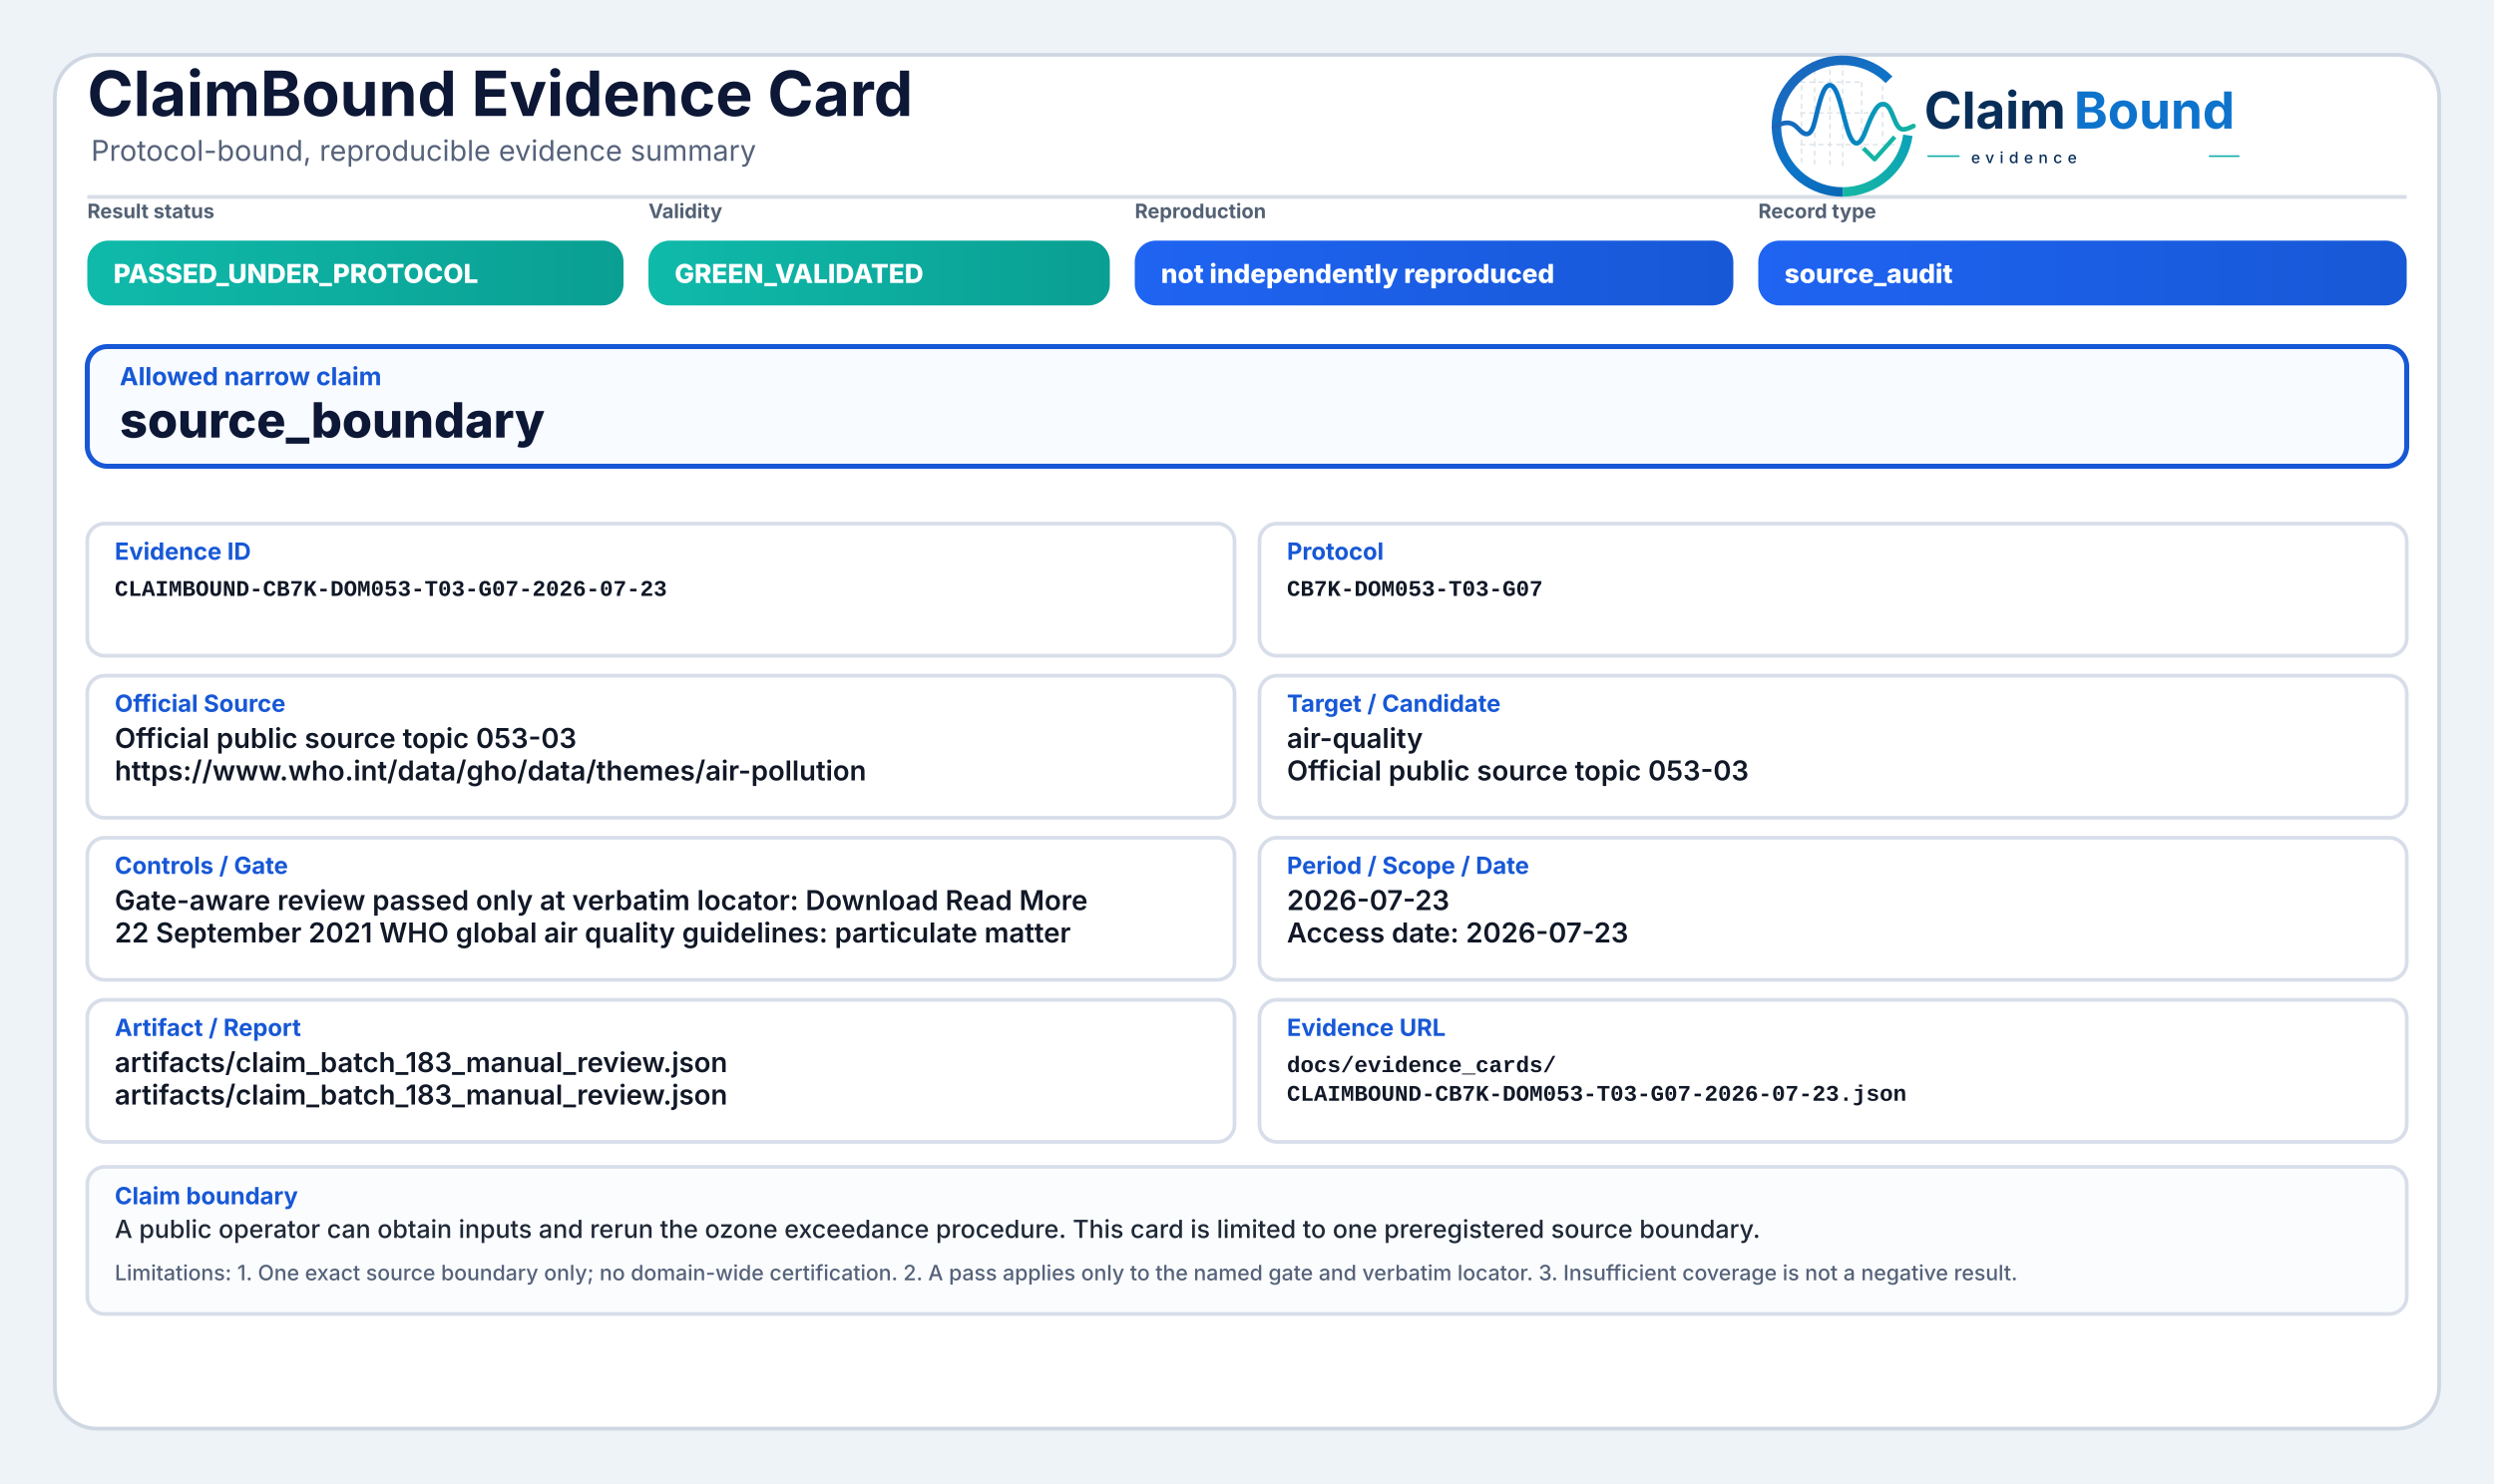
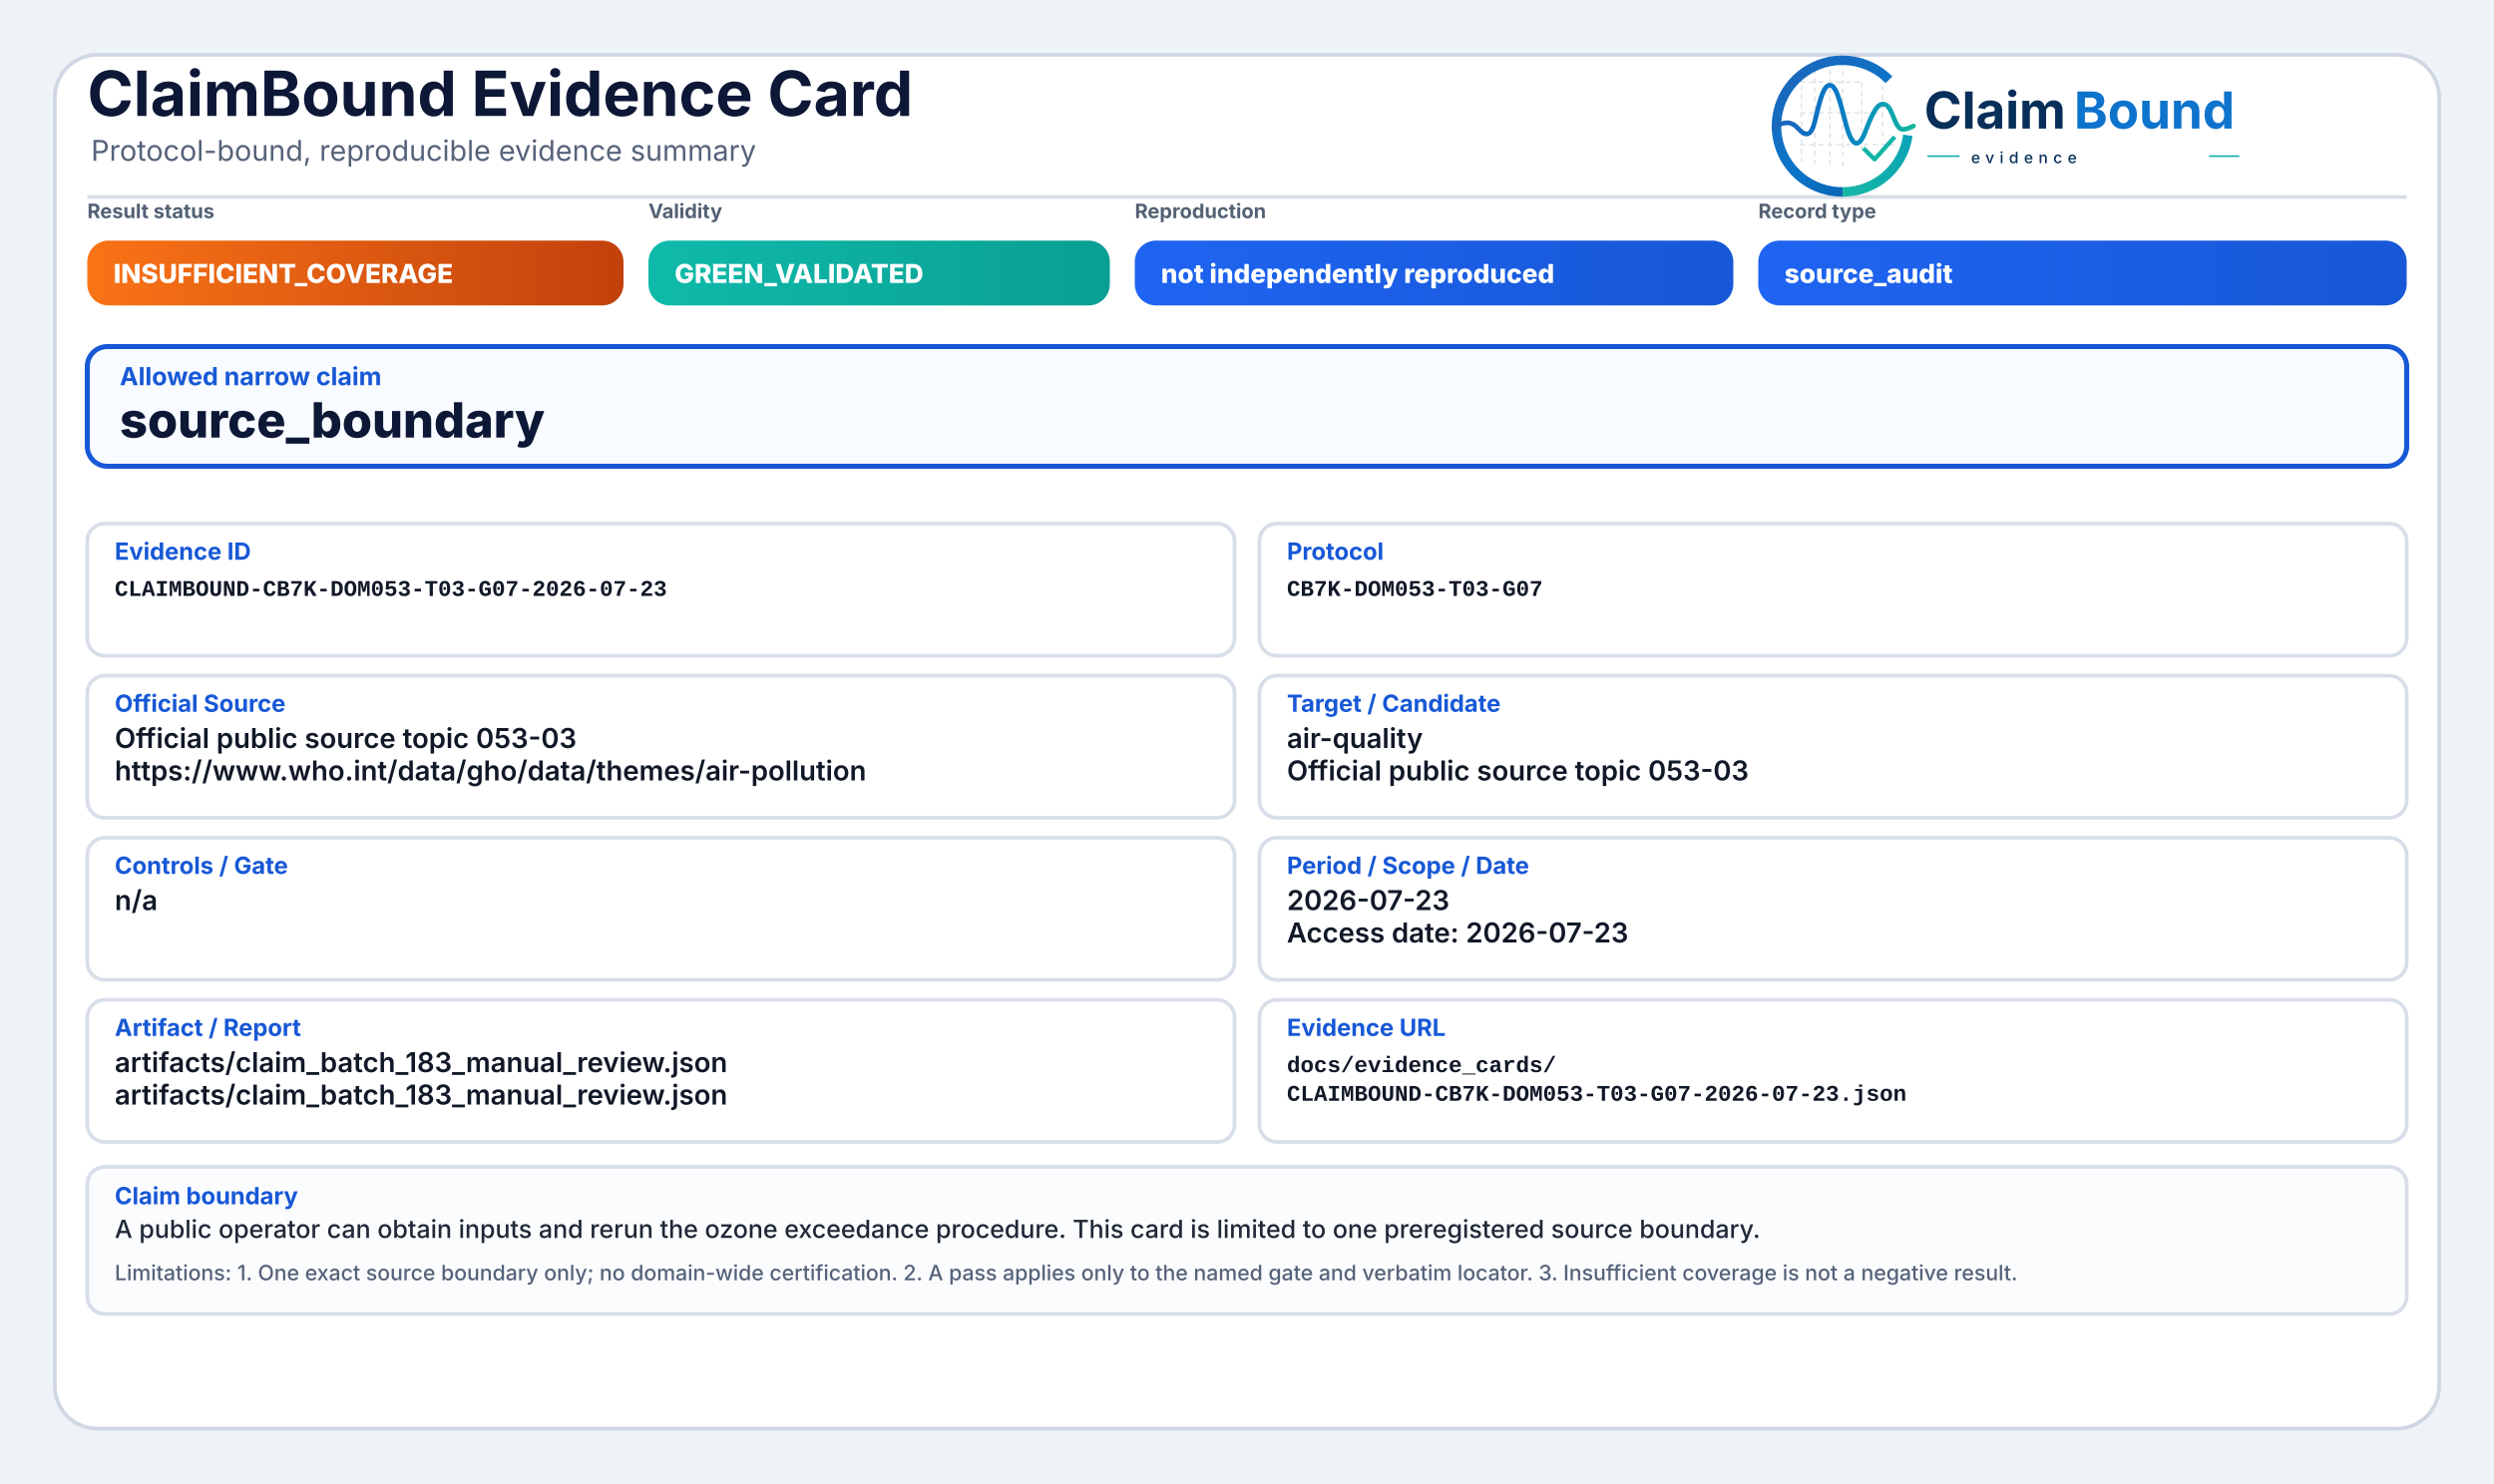
<svg xmlns="http://www.w3.org/2000/svg" width="2000" height="1190" viewBox="0 0 2000 1190" role="img" aria-label="ClaimBound Evidence Card">
  <defs>
    <linearGradient id="greenGrad" x1="0" y1="0" x2="1" y2="0">
      <stop offset="0%" stop-color="#0fbaaa" />
      <stop offset="100%" stop-color="#0a9f93" />
    </linearGradient>
    <linearGradient id="yellowGrad" x1="0" y1="0" x2="1" y2="0">
      <stop offset="0%" stop-color="#fbbf24" />
      <stop offset="100%" stop-color="#d97706" />
    </linearGradient>
    <linearGradient id="amberGrad" x1="0" y1="0" x2="1" y2="0">
      <stop offset="0%" stop-color="#f97316" />
      <stop offset="100%" stop-color="#c2410c" />
    </linearGradient>
    <linearGradient id="redGrad" x1="0" y1="0" x2="1" y2="0">
      <stop offset="0%" stop-color="#ef4444" />
      <stop offset="100%" stop-color="#b91c1c" />
    </linearGradient>
    <linearGradient id="grayGrad" x1="0" y1="0" x2="1" y2="0">
      <stop offset="0%" stop-color="#64748b" />
      <stop offset="100%" stop-color="#475569" />
    </linearGradient>
    <linearGradient id="blueGrad" x1="0" y1="0" x2="1" y2="0">
      <stop offset="0%" stop-color="#1f64f2" />
      <stop offset="100%" stop-color="#1758d6" />
    </linearGradient>
    <linearGradient id="logoRingBlue" x1="73" y1="453" x2="348" y2="793" gradientUnits="userSpaceOnUse">
      <stop offset="0" stop-color="#1E64BA" />
      <stop offset="0.55" stop-color="#0C75C8" />
      <stop offset="1" stop-color="#0A5FAB" />
    </linearGradient>
    <linearGradient id="logoRingTeal" x1="221" y1="792" x2="403" y2="594" gradientUnits="userSpaceOnUse">
      <stop offset="0" stop-color="#18B7A3" />
      <stop offset="1" stop-color="#089EBC" />
    </linearGradient>
    <linearGradient id="logoSignalGradient" x1="61" y1="628" x2="404" y2="628" gradientUnits="userSpaceOnUse">
      <stop offset="0" stop-color="#1E64BA" />
      <stop offset="0.43" stop-color="#0877C4" />
      <stop offset="0.72" stop-color="#0A97BB" />
      <stop offset="1" stop-color="#14B69E" />
    </linearGradient>
  </defs>
  <rect x="0" y="0" width="2000" height="1190" fill="#eef3f8" />
  <rect x="44" y="44" width="1912" height="1102" rx="34" fill="#ffffff" stroke="#cfd7e3" stroke-width="3" />
  <path d="M70 158 H1930" stroke="#d7dde7" stroke-width="3" />
  <text x="70" y="93" font-family="Inter, Segoe UI, Arial, sans-serif" font-size="50" font-weight="750" fill="#0d1736">ClaimBound Evidence Card</text>
  <text x="73" y="129" font-family="Inter, Segoe UI, Arial, sans-serif" font-size="23" font-weight="400" fill="#55627a">Protocol-bound, reproducible evidence summary</text>
  <g aria-label="ClaimBound evidence logo" transform="translate(1415,52) scale(0.33) translate(-40,-478)">
    <g stroke-linecap="butt" stroke-linejoin="round">
      <g stroke="#CBD3DC" stroke-width="3.2" stroke-linecap="round" stroke-dasharray="10 12" opacity="0.72">
        <path d="M130 507V714" />
        <path d="M162 490V719" />
        <path d="M199 491V719" />
        <path d="M230 471V726" />
        <path d="M276 521V690" />
        <path d="M327 508V650" />
        <path d="M128 520H277" />
        <path d="M128 595H327" />
        <path d="M128 672H355" />
      </g>
      <path d="M342.6 514.3A160 160 0 1 0 230 787" fill="none" stroke="url(#logoRingBlue)" stroke-width="23" />
      <path d="M230 787A160 160 0 0 0 388.4 649.3" fill="none" stroke="url(#logoRingTeal)" stroke-width="23" />
      <path d="M63 629.5C87 616.4 104.3 613.6 121.2 632.2C140.7 653.8 153.4 651.6 162.1 616.2C173.8 568.5 182.5 527.5 198.9 527.5C217.5 527.5 228.4 590.6 240.3 630.8C253.4 675.4 268.6 682.8 284.6 641.5C303.5 592.9 315.2 567.6 333.7 574.7C352.6 582 355.7 635.1 376.6 634.9C386.2 634.8 394 630.4 402 626.8" fill="none" stroke="url(#logoSignalGradient)" stroke-width="11.5" stroke-linecap="round" />
      <path d="M284 684.5L307.5 707.7L353 657" fill="none" stroke="#12B4A4" stroke-width="10.5" stroke-linecap="square" />
    </g>
    <text x="428" y="633" font-family="Inter, Segoe UI, Arial, sans-serif" font-size="124" font-weight="750" fill="#082F59" text-rendering="geometricPrecision">Claim</text>
    <text x="792" y="633" font-family="Inter, Segoe UI, Arial, sans-serif" font-size="124" font-weight="750" fill="#0E73CC" text-rendering="geometricPrecision">Bound</text>
    <line x1="436" y1="700" x2="514" y2="700" stroke="#11AFA9" stroke-width="4" />
    <text x="542" y="717" font-family="Inter, Segoe UI, Arial, sans-serif" font-size="38" font-weight="500" letter-spacing="13" fill="#082F59">evidence</text>
    <line x1="1120" y1="700" x2="1194" y2="700" stroke="#11AFA9" stroke-width="4" />
  </g>
  <text x="70" y="175" font-family="Inter, Segoe UI, Arial, sans-serif" font-size="16" font-weight="650" fill="#536174">Result status</text>
-   <rect x="70" y="193" width="430" height="52" rx="17" fill="url(#greenGrad)" />
-   <text x="91" y="227" font-family="Inter, Segoe UI, Arial, sans-serif" font-size="21" font-weight="800" fill="#ffffff">PASSED_UNDER_PROTOCOL</text>
+   <rect x="70" y="193" width="430" height="52" rx="17" fill="url(#amberGrad)" />
+   <text x="91" y="227" font-family="Inter, Segoe UI, Arial, sans-serif" font-size="21" font-weight="800" fill="#ffffff">INSUFFICIENT_COVERAGE</text>
  <text x="520" y="175" font-family="Inter, Segoe UI, Arial, sans-serif" font-size="16" font-weight="650" fill="#536174">Validity</text>
  <rect x="520" y="193" width="370" height="52" rx="17" fill="url(#greenGrad)" />
  <text x="541" y="227" font-family="Inter, Segoe UI, Arial, sans-serif" font-size="21" font-weight="800" fill="#ffffff">GREEN_VALIDATED</text>
  <text x="910" y="175" font-family="Inter, Segoe UI, Arial, sans-serif" font-size="16" font-weight="650" fill="#536174">Reproduction</text>
  <rect x="910" y="193" width="480" height="52" rx="17" fill="url(#blueGrad)" />
  <text x="931" y="227" font-family="Inter, Segoe UI, Arial, sans-serif" font-size="21" font-weight="800" fill="#ffffff">not independently reproduced</text>
  <text x="1410" y="175" font-family="Inter, Segoe UI, Arial, sans-serif" font-size="16" font-weight="650" fill="#536174">Record type</text>
  <rect x="1410" y="193" width="520" height="52" rx="17" fill="url(#blueGrad)" />
  <text x="1431" y="227" font-family="Inter, Segoe UI, Arial, sans-serif" font-size="21" font-weight="800" fill="#ffffff">source_audit</text>
  <rect x="70" y="278" width="1860" height="96" rx="16" fill="#f8fbff" stroke="#1758d6" stroke-width="4" />
  <text x="96" y="309" font-family="Inter, Segoe UI, Arial, sans-serif" font-size="20" font-weight="750" fill="#1758d6">Allowed narrow claim</text>
  <text x="96" y="351" font-family="Inter, Segoe UI, Arial, sans-serif" font-size="39" font-weight="800" fill="#0d1736">source_boundary</text>
  <rect x="70" y="420" width="920" height="106" rx="14" fill="#ffffff" stroke="#d8dee9" stroke-width="3" />
  <text x="92" y="449" font-family="Inter, Segoe UI, Arial, sans-serif" font-size="19" font-weight="750" fill="#1758d6">Evidence ID</text>
  <text x="92" y="478" font-family="SFMono-Regular, Consolas, Liberation Mono, monospace" font-size="18" font-weight="600" fill="#111827">CLAIMBOUND-CB7K-DOM053-T03-G07-2026-07-23</text>
  <rect x="1010" y="420" width="920" height="106" rx="14" fill="#ffffff" stroke="#d8dee9" stroke-width="3" />
  <text x="1032" y="449" font-family="Inter, Segoe UI, Arial, sans-serif" font-size="19" font-weight="750" fill="#1758d6">Protocol</text>
  <text x="1032" y="478" font-family="SFMono-Regular, Consolas, Liberation Mono, monospace" font-size="18" font-weight="600" fill="#111827">CB7K-DOM053-T03-G07</text>
  <rect x="70" y="542" width="920" height="114" rx="14" fill="#ffffff" stroke="#d8dee9" stroke-width="3" />
  <text x="92" y="571" font-family="Inter, Segoe UI, Arial, sans-serif" font-size="19" font-weight="750" fill="#1758d6">Official Source</text>
  <text x="92" y="600" font-family="Inter, Segoe UI, Arial, sans-serif" font-size="22" font-weight="600" fill="#111827">Official public source topic 053-03</text>
  <text x="92" y="626" font-family="Inter, Segoe UI, Arial, sans-serif" font-size="22" font-weight="600" fill="#111827">https://www.who.int/data/gho/data/themes/air-pollution</text>
  <rect x="1010" y="542" width="920" height="114" rx="14" fill="#ffffff" stroke="#d8dee9" stroke-width="3" />
  <text x="1032" y="571" font-family="Inter, Segoe UI, Arial, sans-serif" font-size="19" font-weight="750" fill="#1758d6">Target / Candidate</text>
  <text x="1032" y="600" font-family="Inter, Segoe UI, Arial, sans-serif" font-size="22" font-weight="600" fill="#111827">air-quality</text>
  <text x="1032" y="626" font-family="Inter, Segoe UI, Arial, sans-serif" font-size="22" font-weight="600" fill="#111827">Official public source topic 053-03</text>
  <rect x="70" y="672" width="920" height="114" rx="14" fill="#ffffff" stroke="#d8dee9" stroke-width="3" />
  <text x="92" y="701" font-family="Inter, Segoe UI, Arial, sans-serif" font-size="19" font-weight="750" fill="#1758d6">Controls / Gate</text>
-   <text x="92" y="730" font-family="Inter, Segoe UI, Arial, sans-serif" font-size="22" font-weight="600" fill="#111827">Gate-aware review passed only at verbatim locator: Download Read More</text>
-   <text x="92" y="756" font-family="Inter, Segoe UI, Arial, sans-serif" font-size="22" font-weight="600" fill="#111827">22 September 2021 WHO global air quality guidelines: particulate matter</text>
+   <text x="92" y="730" font-family="Inter, Segoe UI, Arial, sans-serif" font-size="22" font-weight="600" fill="#111827">n/a</text>
  <rect x="1010" y="672" width="920" height="114" rx="14" fill="#ffffff" stroke="#d8dee9" stroke-width="3" />
  <text x="1032" y="701" font-family="Inter, Segoe UI, Arial, sans-serif" font-size="19" font-weight="750" fill="#1758d6">Period / Scope / Date</text>
  <text x="1032" y="730" font-family="Inter, Segoe UI, Arial, sans-serif" font-size="22" font-weight="600" fill="#111827">2026-07-23</text>
  <text x="1032" y="756" font-family="Inter, Segoe UI, Arial, sans-serif" font-size="22" font-weight="600" fill="#111827">Access date: 2026-07-23</text>
  <rect x="70" y="802" width="920" height="114" rx="14" fill="#ffffff" stroke="#d8dee9" stroke-width="3" />
  <text x="92" y="831" font-family="Inter, Segoe UI, Arial, sans-serif" font-size="19" font-weight="750" fill="#1758d6">Artifact / Report</text>
  <text x="92" y="860" font-family="Inter, Segoe UI, Arial, sans-serif" font-size="22" font-weight="600" fill="#111827">artifacts/claim_batch_183_manual_review.json</text>
  <text x="92" y="886" font-family="Inter, Segoe UI, Arial, sans-serif" font-size="22" font-weight="600" fill="#111827">artifacts/claim_batch_183_manual_review.json</text>
  <rect x="1010" y="802" width="920" height="114" rx="14" fill="#ffffff" stroke="#d8dee9" stroke-width="3" />
  <text x="1032" y="831" font-family="Inter, Segoe UI, Arial, sans-serif" font-size="19" font-weight="750" fill="#1758d6">Evidence URL</text>
  <text x="1032" y="860" font-family="SFMono-Regular, Consolas, Liberation Mono, monospace" font-size="18" font-weight="600" fill="#111827">docs/evidence_cards/</text>
  <text x="1032" y="883" font-family="SFMono-Regular, Consolas, Liberation Mono, monospace" font-size="18" font-weight="600" fill="#111827">CLAIMBOUND-CB7K-DOM053-T03-G07-2026-07-23.json</text>
  <rect x="70" y="936" width="1860" height="118" rx="14" fill="#fbfcfe" stroke="#d8dee9" stroke-width="3" />
  <text x="92" y="966" font-family="Inter, Segoe UI, Arial, sans-serif" font-size="19" font-weight="750" fill="#1758d6">Claim boundary</text>
  <text x="92" y="993" font-family="Inter, Segoe UI, Arial, sans-serif" font-size="20" font-weight="500" fill="#1f2937">A public operator can obtain inputs and rerun the ozone exceedance procedure. This card is limited to one preregistered source boundary.</text>
  <text x="92" y="1027" font-family="Inter, Segoe UI, Arial, sans-serif" font-size="17" font-weight="500" fill="#55627a">Limitations: 1. One exact source boundary only; no domain-wide certification. 2. A pass applies only to the named gate and verbatim locator. 3. Insufficient coverage is not a negative result.</text>
</svg>
